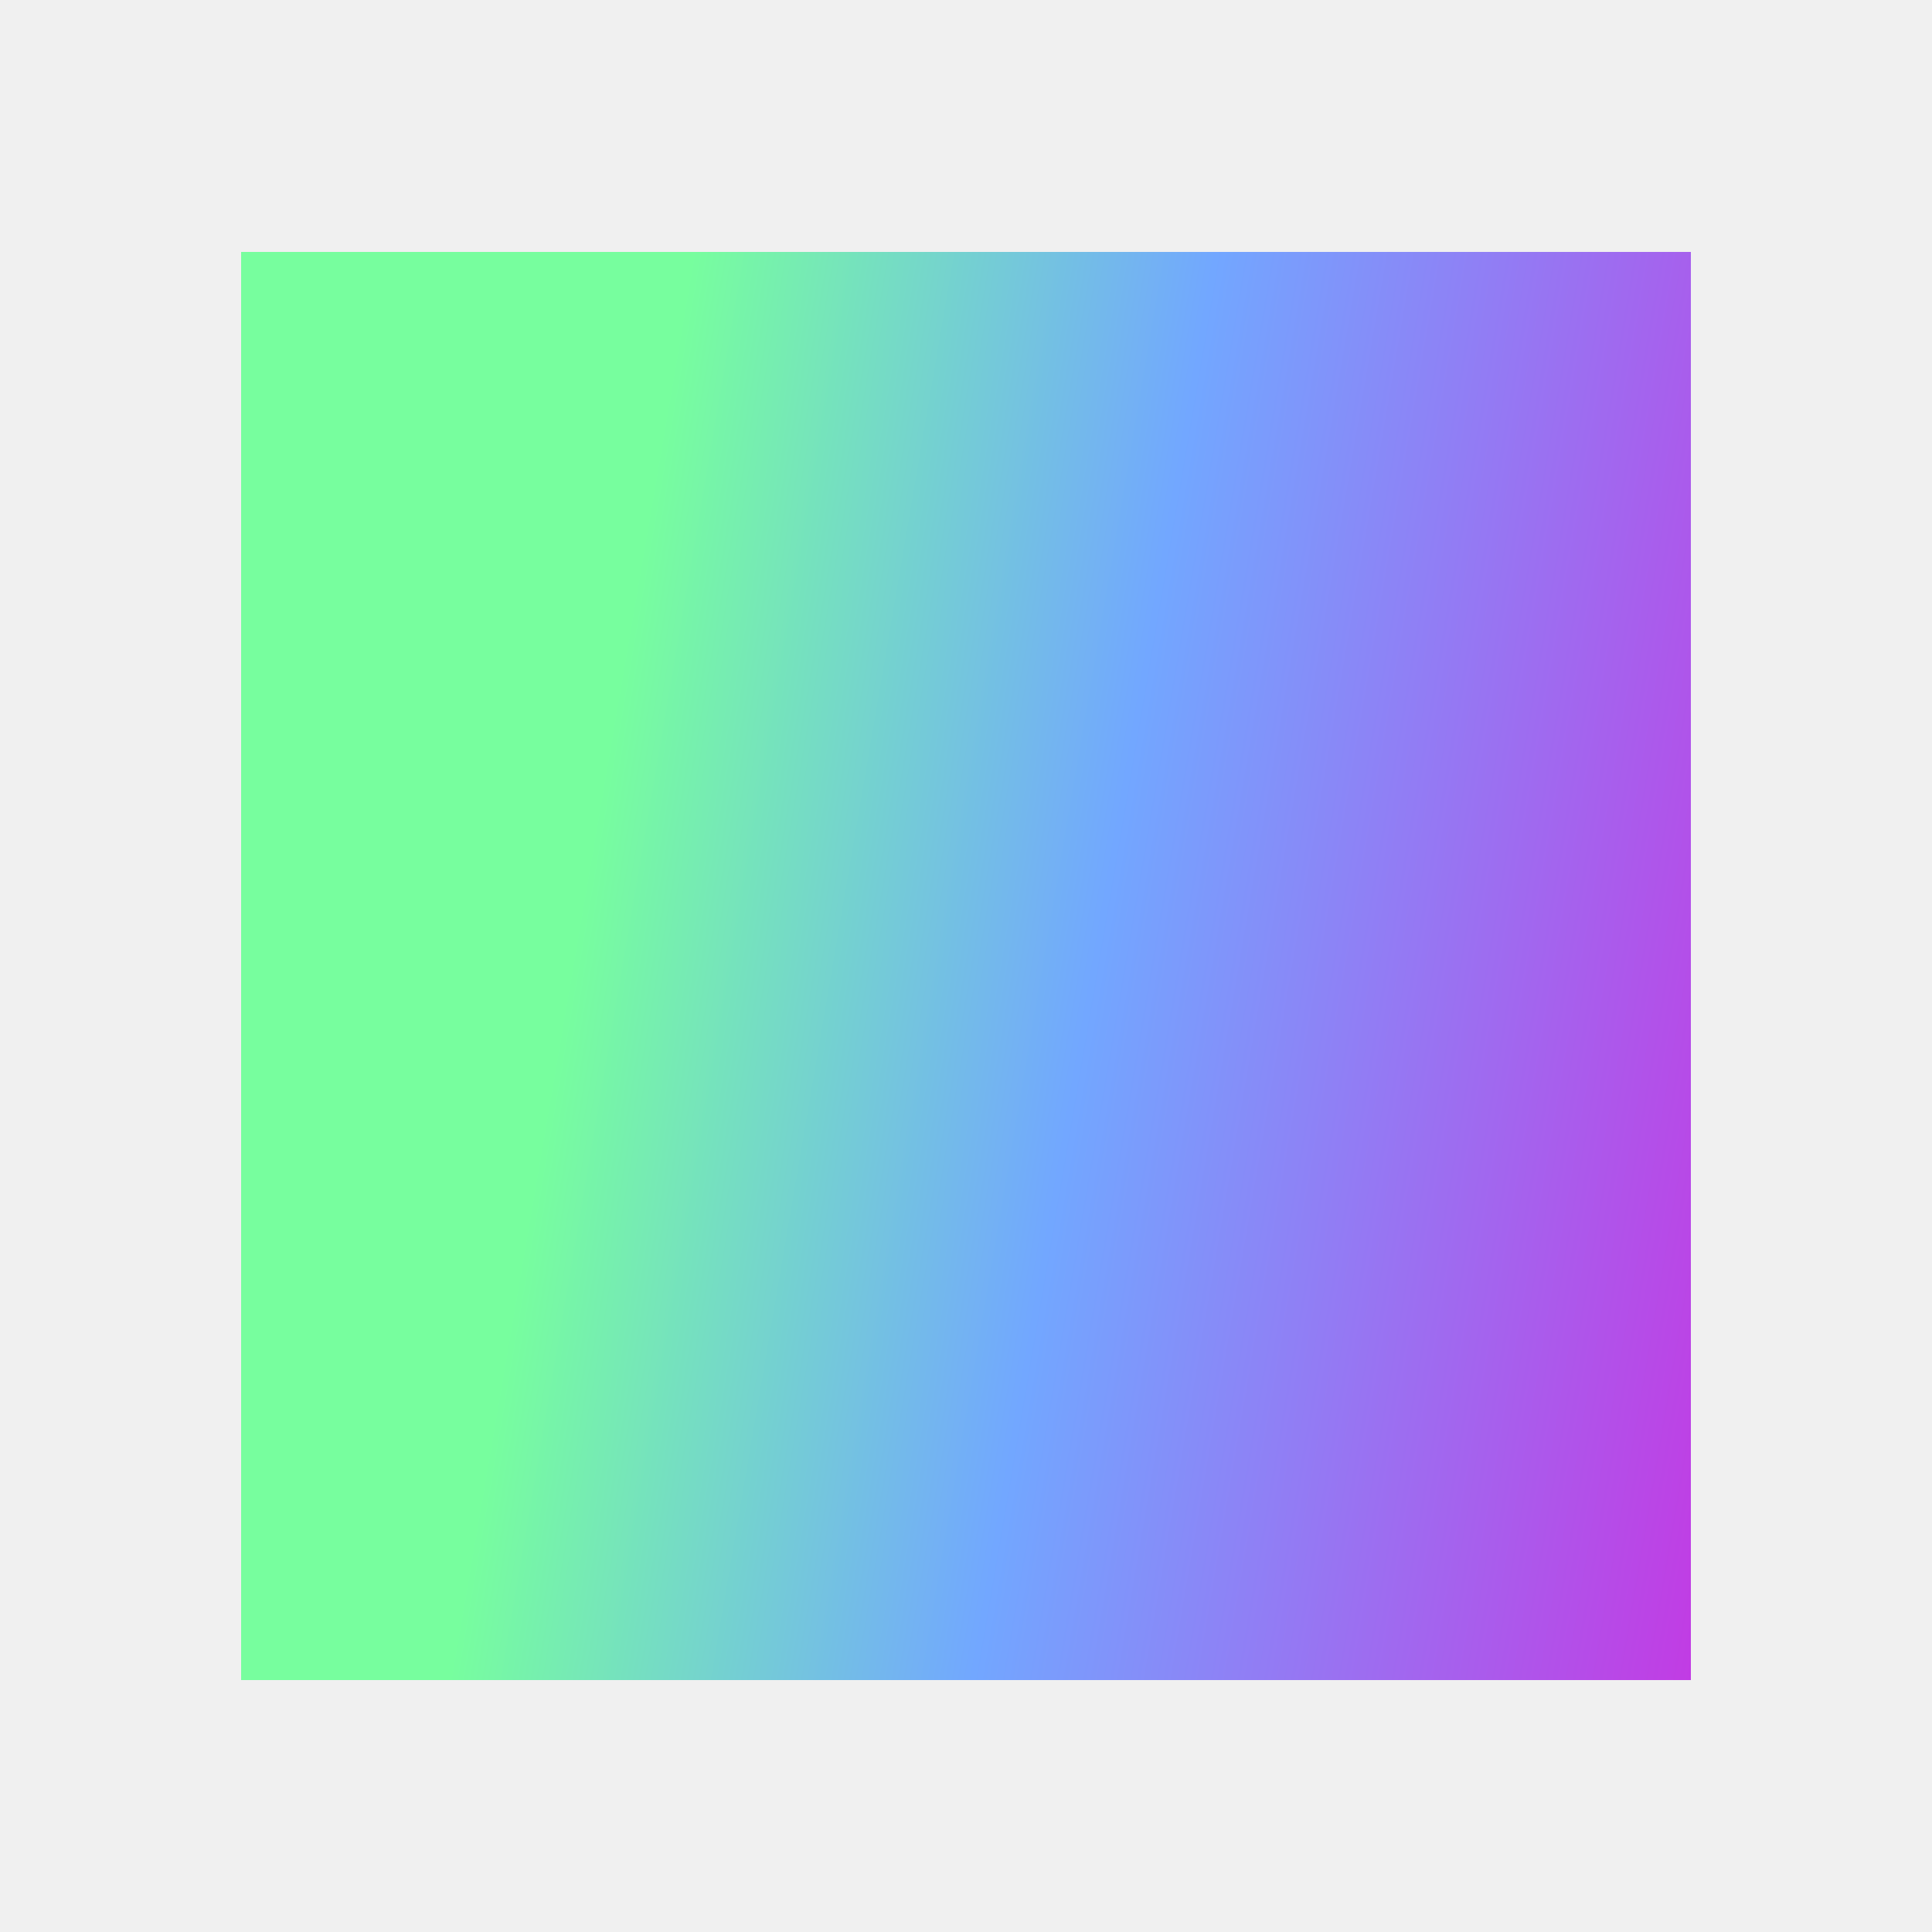
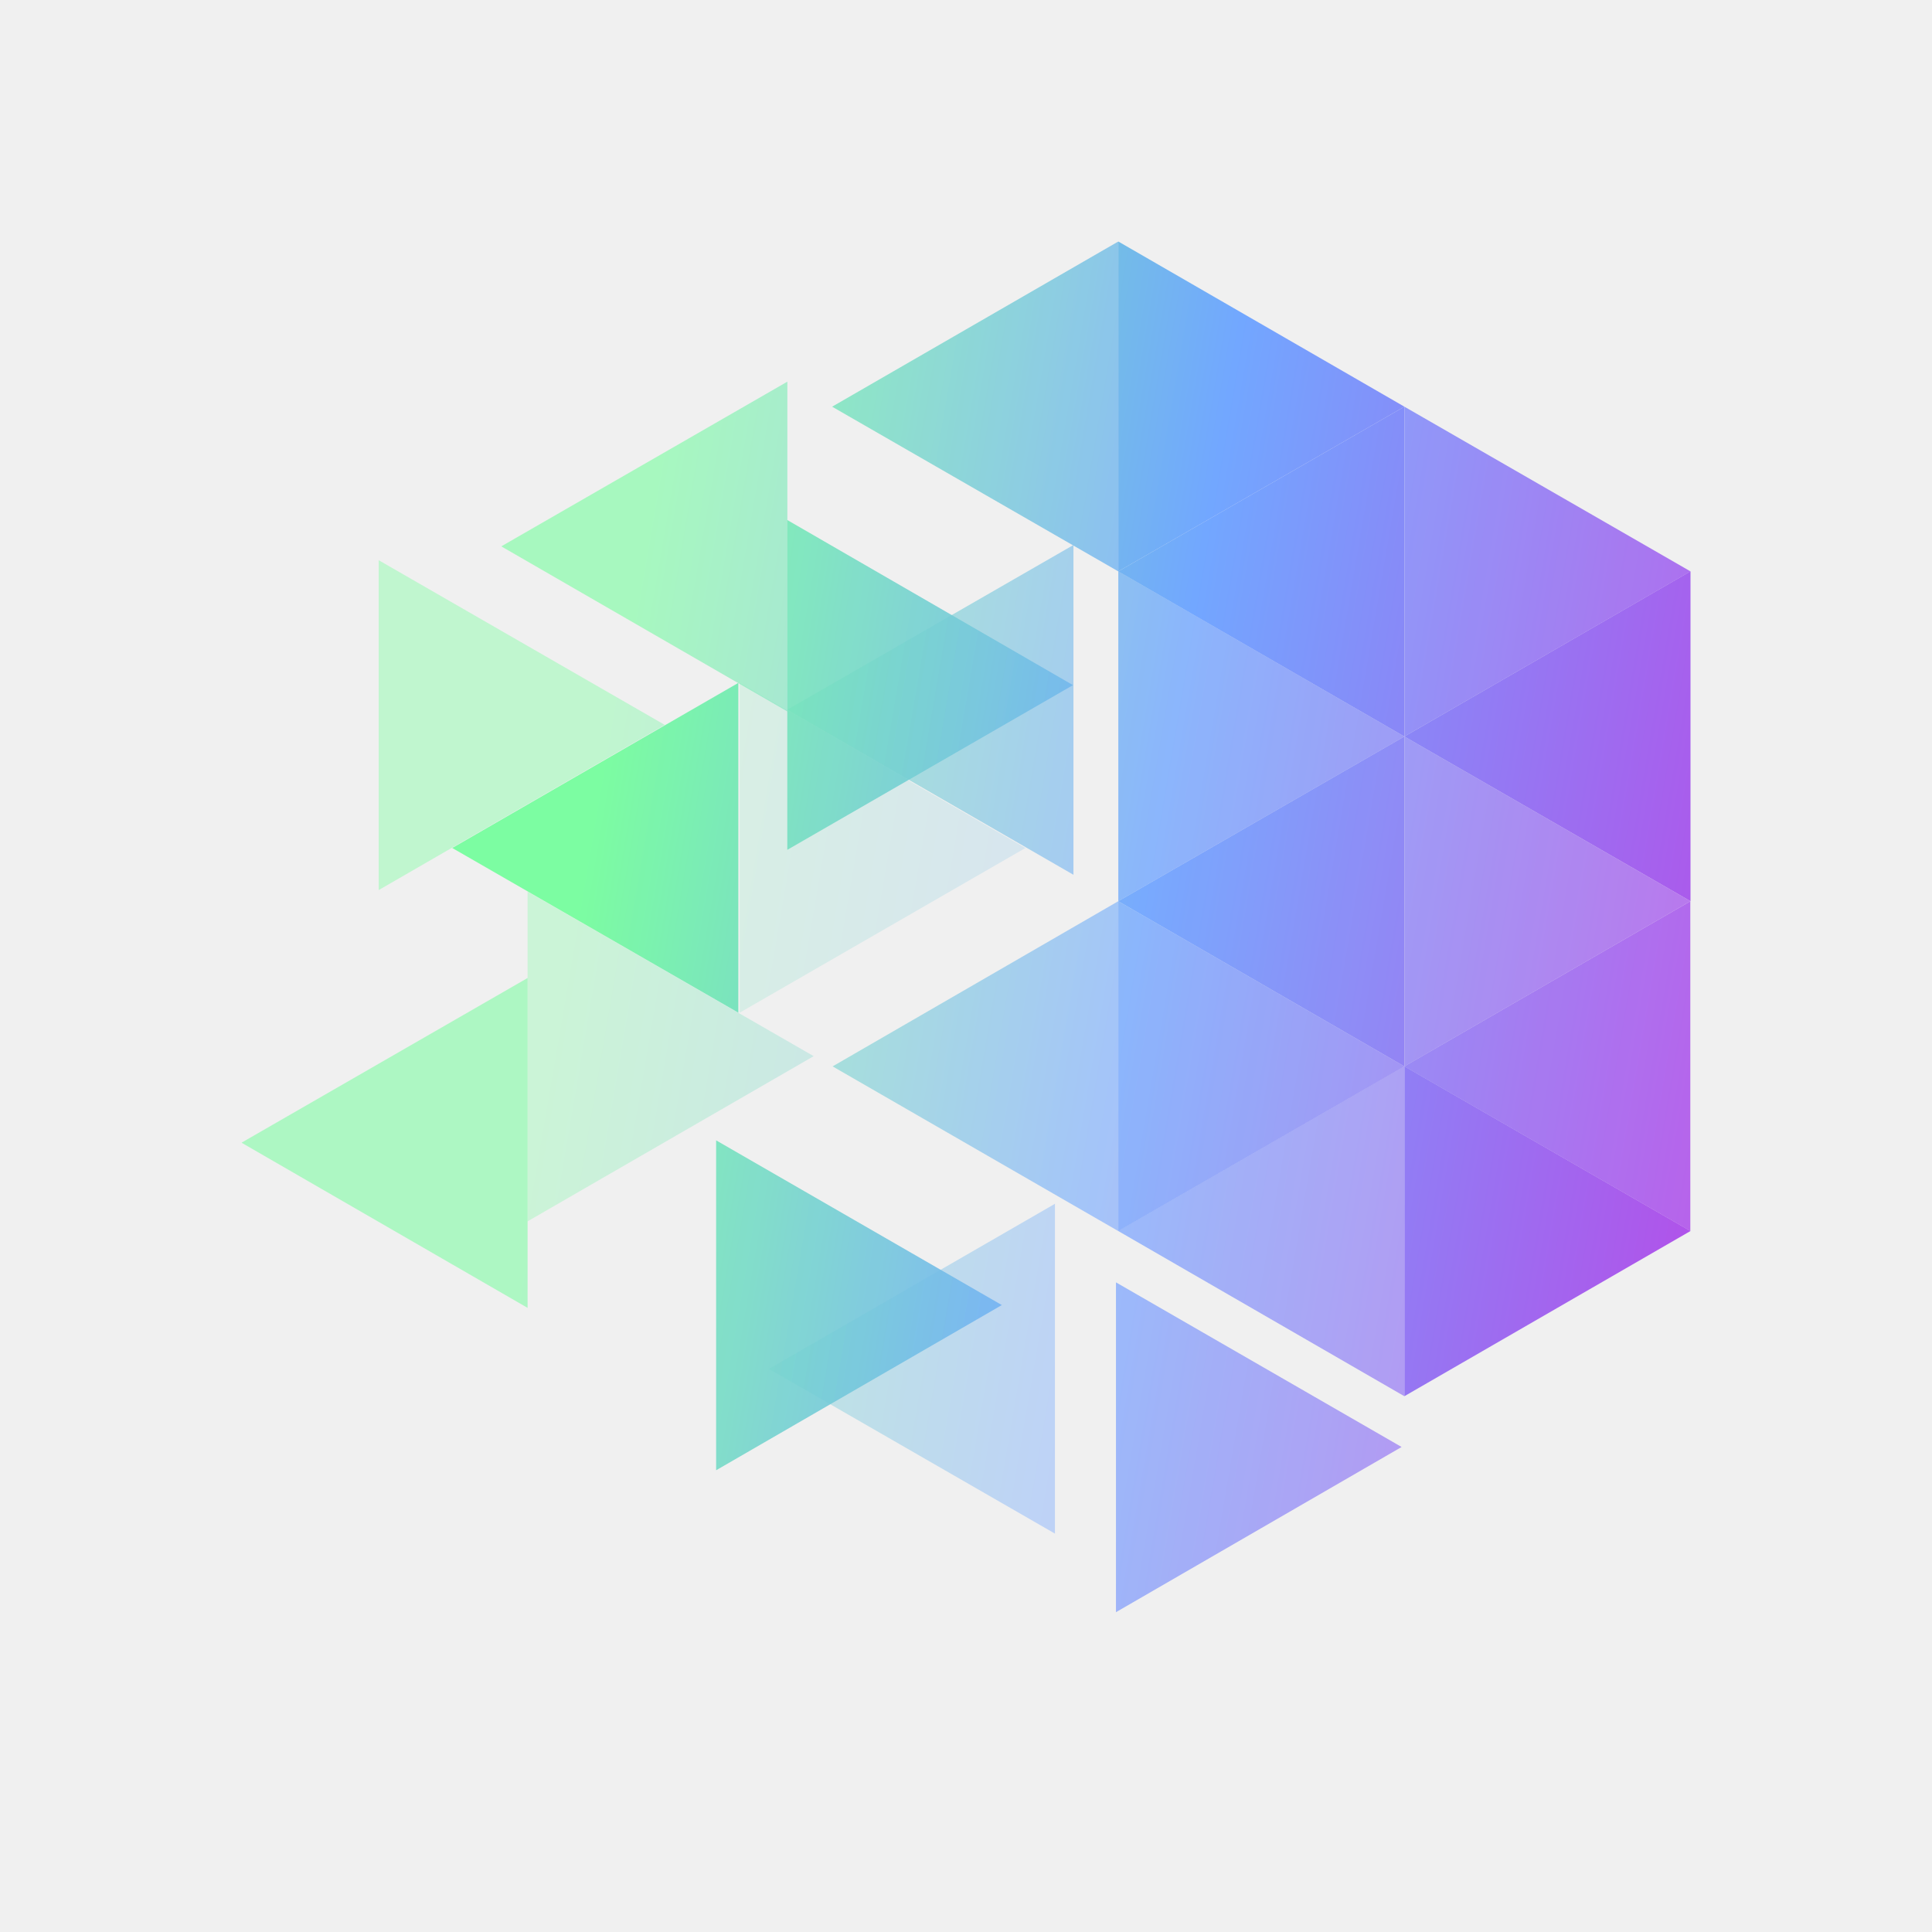
<svg xmlns="http://www.w3.org/2000/svg" width="24" height="24" viewBox="0 0 24 24" fill="none">
-   <path d="M3.255 4.018H19.983V19.841H3.255V4.018Z" fill="black" />
-   <path d="M13.377 4.018V7.826L16.68 5.924L13.377 4.018Z" fill="white" />
-   <path d="M3 3.13H21V20.87H3V3.13Z" fill="url(#paint0_linear_328_59278)" />
-   <path opacity="0.9" d="M16.68 5.924V9.732L19.983 7.826L16.68 5.924Z" fill="white" />
-   <path d="M3 3.13H21V20.87H3V3.13Z" fill="url(#paint1_linear_328_59278)" />
-   <path opacity="0.8" d="M13.377 7.825V11.633L16.68 9.732L13.377 7.825Z" fill="white" />
-   <path d="M3 3.13H21V20.87H3V3.13Z" fill="url(#paint2_linear_328_59278)" />
-   <path opacity="0.8" d="M16.68 9.732V13.54L19.983 11.633L16.68 9.732Z" fill="white" />
-   <path d="M3 3.13H21V20.87H3V3.13Z" fill="url(#paint3_linear_328_59278)" />
-   <path opacity="0.8" d="M13.377 11.634V15.441L16.68 13.54L13.377 11.634Z" fill="white" />
-   <path d="M3 3.13H21V20.87H3V3.13Z" fill="url(#paint4_linear_328_59278)" />
-   <path d="M16.68 13.54V17.347L19.983 15.441L16.68 13.54Z" fill="white" />
-   <path d="M3 3.13H21V20.87H3V3.13Z" fill="url(#paint5_linear_328_59278)" />
-   <path opacity="0.4" d="M4.838 7.697V11.505L8.141 9.598L4.838 7.697Z" fill="white" />
-   <path d="M3 3.13H21V20.87H3V3.13Z" fill="url(#paint6_linear_328_59278)" />
-   <path opacity="0.2" d="M9.007 9.113V12.92L12.304 11.019L9.007 9.113Z" fill="white" />
-   <path d="M3 3.13H21V20.87H3V3.13Z" fill="url(#paint7_linear_328_59278)" />
-   <path opacity="0.3" d="M6.558 11.521V15.329L9.861 13.423L6.558 11.521Z" fill="white" />
-   <path d="M3 3.13H21V20.87H3V3.13Z" fill="url(#paint8_linear_328_59278)" />
-   <path opacity="0.9" d="M8.734 14.395V18.202L12.032 16.296L8.734 14.395Z" fill="white" />
-   <path d="M3 3.13H21V20.87H3V3.13Z" fill="url(#paint9_linear_328_59278)" />
-   <path opacity="0.7" d="M13.35 16.034V19.841L16.648 17.934L13.35 16.034Z" fill="white" />
-   <path d="M3 3.13H21V20.87H3V3.13Z" fill="url(#paint10_linear_328_59278)" />
-   <path opacity="0.9" d="M9.556 7.233V11.04L12.853 9.139L9.556 7.233Z" fill="white" />
-   <path d="M3 3.13H21V20.87H3V3.13Z" fill="url(#paint11_linear_328_59278)" />
-   <path opacity="0.8" d="M13.377 4.018V7.826L10.074 5.924L13.377 4.018Z" fill="white" />
-   <path d="M3 3.13H21V20.87H3V3.13Z" fill="url(#paint12_linear_328_59278)" />
-   <path opacity="0.6" d="M9.557 5.636V9.442L6.253 7.537L9.557 5.636Z" fill="white" />
-   <path d="M3 3.13H21V20.87H3V3.13Z" fill="url(#paint13_linear_328_59278)" />
-   <path opacity="0.6" d="M12.859 7.521V11.329L9.556 9.422L12.859 7.521Z" fill="white" />
-   <path d="M3 3.13H21V20.87H3V3.13Z" fill="url(#paint14_linear_328_59278)" />
-   <path opacity="0.95" d="M8.991 9.113V12.92L5.688 11.019L8.991 9.113Z" fill="white" />
-   <path d="M3 3.13H21V20.87H3V3.13Z" fill="url(#paint15_linear_328_59278)" />
-   <path opacity="0.6" d="M13.377 11.634V15.441L10.079 13.54L13.377 11.634Z" fill="white" />
-   <path d="M3 3.13H21V20.87H3V3.13Z" fill="url(#paint16_linear_328_59278)" />
-   <path opacity="0.55" d="M6.558 12.52V16.328L3.255 14.421L6.558 12.52Z" fill="white" />
-   <path d="M3 3.13H21V20.87H3V3.13Z" fill="url(#paint17_linear_328_59278)" />
-   <path d="M19.982 7.825V11.633L16.679 9.732L19.982 7.825Z" fill="white" />
-   <path d="M3 3.13H21V20.87H3V3.13Z" fill="url(#paint18_linear_328_59278)" />
-   <path opacity="0.95" d="M16.679 9.732V13.54L13.376 11.633L16.679 9.732Z" fill="white" />
-   <path d="M3 3.13H21V20.87H3V3.13Z" fill="url(#paint19_linear_328_59278)" />
-   <path opacity="0.9" d="M19.982 11.634V15.441L16.679 13.54L19.982 11.634Z" fill="white" />
-   <path d="M3 3.13H21V20.87H3V3.13Z" fill="url(#paint20_linear_328_59278)" />
-   <path opacity="0.7" d="M16.679 13.54V17.347L13.376 15.441L16.679 13.54Z" fill="white" />
-   <path d="M3 3.13H21V20.87H3V3.13Z" fill="url(#paint21_linear_328_59278)" />
-   <path opacity="0.4" d="M12.645 15.126V18.934L9.342 17.033L12.645 15.126Z" fill="white" />
-   <path d="M3 3.13H21V20.87H3V3.13Z" fill="url(#paint22_linear_328_59278)" />
-   <path d="M16.679 5.924V9.732L13.376 7.826L16.679 5.924Z" fill="white" />
-   <path d="M3 3.13H21V20.87H3V3.13Z" fill="url(#paint23_linear_328_59278)" />
+   <mask id="mask0_328_59278" style="mask-type:alpha" maskUnits="userSpaceOnUse" x="13" y="3" width="5" height="5">
+     <path d="M13.892 3V7.098L17.446 5.052L13.892 3Z" fill="white" />
+   </mask>
+   <g mask="url(#mask0_328_59278)">
+     <path d="M22.095 2.045H2.726V21.134H22.095V2.045Z" fill="url(#paint0_linear_328_59278)" />
+   </g>
+   <mask id="mask1_328_59278" style="mask-type:alpha" maskUnits="userSpaceOnUse" x="17" y="5" width="4" height="5">
+     <path opacity="0.9" d="M17.446 5.052V9.149L21 7.098L17.446 5.052Z" fill="white" />
+   </mask>
+   <g mask="url(#mask1_328_59278)">
+     <path d="M22.095 2.045H2.726V21.134H22.095V2.045Z" fill="url(#paint1_linear_328_59278)" />
+   </g>
+   <mask id="mask2_328_59278" style="mask-type:alpha" maskUnits="userSpaceOnUse" x="13" y="7" width="5" height="5">
+     <path opacity="0.8" d="M13.892 7.097V11.195L17.446 9.149L13.892 7.097Z" fill="white" />
+   </mask>
+   <g mask="url(#mask2_328_59278)">
+     <path d="M22.095 2.045H2.726V21.134H22.095V2.045Z" fill="url(#paint2_linear_328_59278)" />
+   </g>
+   <mask id="mask3_328_59278" style="mask-type:alpha" maskUnits="userSpaceOnUse" x="17" y="9" width="4" height="5">
+     <path opacity="0.8" d="M17.446 9.149V13.247L21 11.195L17.446 9.149Z" fill="white" />
+   </mask>
+   <g mask="url(#mask3_328_59278)">
+     <path d="M22.095 2.045H2.726V21.134H22.095V2.045Z" fill="url(#paint3_linear_328_59278)" />
+   </g>
+   <mask id="mask4_328_59278" style="mask-type:alpha" maskUnits="userSpaceOnUse" x="13" y="11" width="5" height="5">
+     <path opacity="0.8" d="M13.892 11.195V15.293L17.446 13.247L13.892 11.195Z" fill="white" />
+   </mask>
+   <g mask="url(#mask4_328_59278)">
+     <path d="M22.095 2.045H2.726V21.134H22.095V2.045Z" fill="url(#paint4_linear_328_59278)" />
+   </g>
+   <mask id="mask5_328_59278" style="mask-type:alpha" maskUnits="userSpaceOnUse" x="17" y="13" width="4" height="5">
+     <path d="M17.446 13.246V17.344L21 15.292L17.446 13.246Z" fill="white" />
+   </mask>
+   <g mask="url(#mask5_328_59278)">
+     <path d="M22.095 2.045H2.726V21.134H22.095V2.045Z" fill="url(#paint5_linear_328_59278)" />
+   </g>
+   <mask id="mask6_328_59278" style="mask-type:alpha" maskUnits="userSpaceOnUse" x="4" y="6" width="5" height="6">
+     <path opacity="0.4" d="M4.704 6.959V11.057L8.258 9.005L4.704 6.959Z" fill="white" />
+   </mask>
+   <g mask="url(#mask6_328_59278)">
+     <path d="M22.095 2.045H2.726V21.134H22.095V2.045Z" fill="url(#paint6_linear_328_59278)" />
+   </g>
+   <mask id="mask7_328_59278" style="mask-type:alpha" maskUnits="userSpaceOnUse" x="9" y="8" width="4" height="5">
+     <path opacity="0.2" d="M9.189 8.483V12.58L12.738 10.534L9.189 8.483Z" fill="white" />
+   </mask>
+   <g mask="url(#mask7_328_59278)">
+     <path d="M22.095 2.045H2.726V21.134H22.095V2.045Z" fill="url(#paint7_linear_328_59278)" />
+   </g>
+   <mask id="mask8_328_59278" style="mask-type:alpha" maskUnits="userSpaceOnUse" x="6" y="11" width="5" height="5">
+     <path opacity="0.3" d="M6.554 11.075V15.172L10.108 13.12L6.554 11.075Z" fill="white" />
+   </mask>
+   <g mask="url(#mask8_328_59278)">
+     <path d="M22.095 2.045H2.726V21.134H22.095V2.045Z" fill="url(#paint8_linear_328_59278)" />
+   </g>
+   <mask id="mask9_328_59278" style="mask-type:alpha" maskUnits="userSpaceOnUse" x="8" y="14" width="5" height="5">
+     <path opacity="0.9" d="M8.896 14.166V18.264L12.445 16.212L8.896 14.166Z" fill="white" />
+   </mask>
+   <g mask="url(#mask9_328_59278)">
+     <path d="M22.095 2.045H2.726V21.134H22.095V2.045Z" fill="url(#paint9_linear_328_59278)" />
+   </g>
+   <mask id="mask10_328_59278" style="mask-type:alpha" maskUnits="userSpaceOnUse" x="13" y="15" width="5" height="6">
+     <path opacity="0.7" d="M13.863 15.93V20.027L17.411 17.975L13.863 15.93Z" fill="white" />
+   </mask>
+   <g mask="url(#mask10_328_59278)">
+     <path d="M22.095 2.045H2.726V21.134H22.095V2.045Z" fill="url(#paint10_linear_328_59278)" />
+   </g>
+   <mask id="mask11_328_59278" style="mask-type:alpha" maskUnits="userSpaceOnUse" x="9" y="6" width="5" height="5">
+     <path opacity="0.9" d="M9.78 6.46V10.557L13.329 8.511L9.78 6.46Z" fill="white" />
+   </mask>
+   <g mask="url(#mask11_328_59278)">
+     <path d="M22.095 2.045H2.726V21.134H22.095V2.045Z" fill="url(#paint11_linear_328_59278)" />
+   </g>
+   <mask id="mask12_328_59278" style="mask-type:alpha" maskUnits="userSpaceOnUse" x="10" y="3" width="4" height="5">
+     <path opacity="0.8" d="M13.892 3V7.098L10.337 5.052L13.892 3Z" fill="white" />
+   </mask>
+   <g mask="url(#mask12_328_59278)">
+     <path d="M22.095 2.045H2.726V21.134H22.095V2.045Z" fill="url(#paint12_linear_328_59278)" />
+   </g>
+   <mask id="mask13_328_59278" style="mask-type:alpha" maskUnits="userSpaceOnUse" x="6" y="4" width="4" height="5">
+     <path opacity="0.6" d="M9.781 4.741V8.838L6.227 6.787L9.781 4.741Z" fill="white" />
+   </mask>
+   <g mask="url(#mask13_328_59278)">
+     <path d="M22.095 2.045H2.726V21.134H22.095V2.045Z" fill="url(#paint13_linear_328_59278)" />
+   </g>
+   <mask id="mask14_328_59278" style="mask-type:alpha" maskUnits="userSpaceOnUse" x="9" y="6" width="5" height="5">
+     <path opacity="0.6" d="M13.335 6.77V10.867L9.78 8.816L13.335 6.77Z" fill="white" />
+   </mask>
+   <g mask="url(#mask14_328_59278)">
+     <path d="M22.095 2.045H2.726V21.134H22.095V2.045Z" fill="url(#paint14_linear_328_59278)" />
+   </g>
+   <mask id="mask15_328_59278" style="mask-type:alpha" maskUnits="userSpaceOnUse" x="5" y="8" width="5" height="5">
+     <path opacity="0.95" d="M9.172 8.483V12.58L5.618 10.534L9.172 8.483Z" fill="white" />
+   </mask>
+   <g mask="url(#mask15_328_59278)">
+     <path d="M22.095 2.045H2.726V21.134H22.095V2.045Z" fill="url(#paint15_linear_328_59278)" />
+   </g>
+   <mask id="mask16_328_59278" style="mask-type:alpha" maskUnits="userSpaceOnUse" x="10" y="11" width="4" height="5">
+     <path opacity="0.6" d="M13.892 11.195V15.293L10.343 13.247L13.892 11.195Z" fill="white" />
+   </mask>
+   <g mask="url(#mask16_328_59278)">
+     <path d="M22.095 2.045H2.726V21.134H22.095V2.045Z" fill="url(#paint16_linear_328_59278)" />
+   </g>
+   <mask id="mask17_328_59278" style="mask-type:alpha" maskUnits="userSpaceOnUse" x="3" y="12" width="4" height="5">
+     <path opacity="0.55" d="M6.554 12.149V16.247L3 14.195L6.554 12.149Z" fill="white" />
+   </mask>
+   <g mask="url(#mask17_328_59278)">
+     <path d="M22.095 2.045H2.726V21.134H22.095V2.045Z" fill="url(#paint17_linear_328_59278)" />
+   </g>
+   <mask id="mask18_328_59278" style="mask-type:alpha" maskUnits="userSpaceOnUse" x="17" y="7" width="4" height="5">
+     <path d="M21 7.097V11.195L17.445 9.149L21 7.097Z" fill="white" />
+   </mask>
+   <g mask="url(#mask18_328_59278)">
+     <path d="M22.095 2.045H2.726V21.134H22.095V2.045Z" fill="url(#paint18_linear_328_59278)" />
+   </g>
+   <mask id="mask19_328_59278" style="mask-type:alpha" maskUnits="userSpaceOnUse" x="13" y="9" width="5" height="5">
+     <path opacity="0.95" d="M17.445 9.149V13.247L13.891 11.195L17.445 9.149Z" fill="white" />
+   </mask>
+   <g mask="url(#mask19_328_59278)">
+     <path d="M22.095 2.045H2.726V21.134H22.095V2.045Z" fill="url(#paint19_linear_328_59278)" />
+   </g>
+   <mask id="mask20_328_59278" style="mask-type:alpha" maskUnits="userSpaceOnUse" x="17" y="11" width="4" height="5">
+     <path opacity="0.9" d="M21 11.195V15.293L17.445 13.247L21 11.195Z" fill="white" />
+   </mask>
+   <g mask="url(#mask20_328_59278)">
+     <path d="M22.095 2.045H2.726V21.134H22.095V2.045Z" fill="url(#paint20_linear_328_59278)" />
+   </g>
+   <mask id="mask21_328_59278" style="mask-type:alpha" maskUnits="userSpaceOnUse" x="13" y="13" width="5" height="5">
+     <path opacity="0.7" d="M17.445 13.246V17.344L13.891 15.292L17.445 13.246Z" fill="white" />
+   </mask>
+   <g mask="url(#mask21_328_59278)">
+     <path d="M22.095 2.045H2.726V21.134H22.095V2.045Z" fill="url(#paint21_linear_328_59278)" />
+   </g>
+   <mask id="mask22_328_59278" style="mask-type:alpha" maskUnits="userSpaceOnUse" x="9" y="14" width="5" height="6">
+     <path opacity="0.4" d="M13.105 14.954V19.051L9.551 17.005L13.105 14.954Z" fill="white" />
+   </mask>
+   <g mask="url(#mask22_328_59278)">
+     <path d="M22.095 2.045H2.726V21.134H22.095V2.045Z" fill="url(#paint22_linear_328_59278)" />
+   </g>
+   <mask id="mask23_328_59278" style="mask-type:alpha" maskUnits="userSpaceOnUse" x="13" y="5" width="5" height="5">
+     <path d="M17.445 5.052V9.149L13.891 7.098L17.445 5.052Z" fill="white" />
+   </mask>
+   <g mask="url(#mask23_328_59278)">
+     <path d="M22.095 2.045H2.726V21.134H22.095V2.045Z" fill="url(#paint23_linear_328_59278)" />
+   </g>
  <defs>
-     <linearGradient id="paint0_linear_328_59278" x1="5.348" y1="13.284" x2="26.491" y2="16.892" gradientUnits="userSpaceOnUse">
-       <stop offset="0.07" stop-color="#77FE9E" />
-       <stop offset="0.369" stop-color="#72A7FF" />
-       <stop offset="1" stop-color="#EC02D5" />
-     </linearGradient>
-     <linearGradient id="paint1_linear_328_59278" x1="5.348" y1="13.284" x2="26.491" y2="16.892" gradientUnits="userSpaceOnUse">
-       <stop offset="0.07" stop-color="#77FE9E" />
-       <stop offset="0.369" stop-color="#72A7FF" />
-       <stop offset="1" stop-color="#EC02D5" />
-     </linearGradient>
-     <linearGradient id="paint2_linear_328_59278" x1="5.348" y1="13.284" x2="26.491" y2="16.892" gradientUnits="userSpaceOnUse">
-       <stop offset="0.07" stop-color="#77FE9E" />
-       <stop offset="0.369" stop-color="#72A7FF" />
-       <stop offset="1" stop-color="#EC02D5" />
-     </linearGradient>
-     <linearGradient id="paint3_linear_328_59278" x1="5.348" y1="13.284" x2="26.491" y2="16.892" gradientUnits="userSpaceOnUse">
-       <stop offset="0.07" stop-color="#77FE9E" />
-       <stop offset="0.369" stop-color="#72A7FF" />
-       <stop offset="1" stop-color="#EC02D5" />
-     </linearGradient>
-     <linearGradient id="paint4_linear_328_59278" x1="5.348" y1="13.284" x2="26.491" y2="16.892" gradientUnits="userSpaceOnUse">
-       <stop offset="0.07" stop-color="#77FE9E" />
-       <stop offset="0.369" stop-color="#72A7FF" />
-       <stop offset="1" stop-color="#EC02D5" />
-     </linearGradient>
-     <linearGradient id="paint5_linear_328_59278" x1="5.348" y1="13.284" x2="26.491" y2="16.892" gradientUnits="userSpaceOnUse">
-       <stop offset="0.07" stop-color="#77FE9E" />
-       <stop offset="0.369" stop-color="#72A7FF" />
-       <stop offset="1" stop-color="#EC02D5" />
-     </linearGradient>
-     <linearGradient id="paint6_linear_328_59278" x1="5.348" y1="13.284" x2="26.491" y2="16.892" gradientUnits="userSpaceOnUse">
-       <stop offset="0.07" stop-color="#77FE9E" />
-       <stop offset="0.369" stop-color="#72A7FF" />
-       <stop offset="1" stop-color="#EC02D5" />
-     </linearGradient>
-     <linearGradient id="paint7_linear_328_59278" x1="5.348" y1="13.284" x2="26.49" y2="16.892" gradientUnits="userSpaceOnUse">
-       <stop offset="0.07" stop-color="#77FE9E" />
-       <stop offset="0.369" stop-color="#72A7FF" />
-       <stop offset="1" stop-color="#EC02D5" />
-     </linearGradient>
-     <linearGradient id="paint8_linear_328_59278" x1="5.348" y1="13.284" x2="26.491" y2="16.892" gradientUnits="userSpaceOnUse">
-       <stop offset="0.07" stop-color="#77FE9E" />
-       <stop offset="0.369" stop-color="#72A7FF" />
-       <stop offset="1" stop-color="#EC02D5" />
-     </linearGradient>
-     <linearGradient id="paint9_linear_328_59278" x1="5.348" y1="13.284" x2="26.491" y2="16.892" gradientUnits="userSpaceOnUse">
-       <stop offset="0.07" stop-color="#77FE9E" />
-       <stop offset="0.369" stop-color="#72A7FF" />
-       <stop offset="1" stop-color="#EC02D5" />
-     </linearGradient>
-     <linearGradient id="paint10_linear_328_59278" x1="5.348" y1="13.284" x2="26.491" y2="16.892" gradientUnits="userSpaceOnUse">
-       <stop offset="0.07" stop-color="#77FE9E" />
-       <stop offset="0.369" stop-color="#72A7FF" />
-       <stop offset="1" stop-color="#EC02D5" />
-     </linearGradient>
-     <linearGradient id="paint11_linear_328_59278" x1="5.348" y1="13.284" x2="26.49" y2="16.892" gradientUnits="userSpaceOnUse">
-       <stop offset="0.07" stop-color="#77FE9E" />
-       <stop offset="0.369" stop-color="#72A7FF" />
-       <stop offset="1" stop-color="#EC02D5" />
-     </linearGradient>
-     <linearGradient id="paint12_linear_328_59278" x1="5.348" y1="13.284" x2="26.491" y2="16.892" gradientUnits="userSpaceOnUse">
-       <stop offset="0.07" stop-color="#77FE9E" />
-       <stop offset="0.369" stop-color="#72A7FF" />
-       <stop offset="1" stop-color="#EC02D5" />
-     </linearGradient>
-     <linearGradient id="paint13_linear_328_59278" x1="5.348" y1="13.284" x2="26.49" y2="16.892" gradientUnits="userSpaceOnUse">
-       <stop offset="0.07" stop-color="#77FE9E" />
-       <stop offset="0.369" stop-color="#72A7FF" />
-       <stop offset="1" stop-color="#EC02D5" />
-     </linearGradient>
-     <linearGradient id="paint14_linear_328_59278" x1="5.348" y1="13.284" x2="26.491" y2="16.892" gradientUnits="userSpaceOnUse">
-       <stop offset="0.07" stop-color="#77FE9E" />
-       <stop offset="0.369" stop-color="#72A7FF" />
-       <stop offset="1" stop-color="#EC02D5" />
-     </linearGradient>
-     <linearGradient id="paint15_linear_328_59278" x1="5.348" y1="13.284" x2="26.491" y2="16.892" gradientUnits="userSpaceOnUse">
-       <stop offset="0.07" stop-color="#77FE9E" />
-       <stop offset="0.369" stop-color="#72A7FF" />
-       <stop offset="1" stop-color="#EC02D5" />
-     </linearGradient>
-     <linearGradient id="paint16_linear_328_59278" x1="5.348" y1="13.284" x2="26.49" y2="16.892" gradientUnits="userSpaceOnUse">
-       <stop offset="0.07" stop-color="#77FE9E" />
-       <stop offset="0.369" stop-color="#72A7FF" />
-       <stop offset="1" stop-color="#EC02D5" />
-     </linearGradient>
-     <linearGradient id="paint17_linear_328_59278" x1="5.348" y1="13.284" x2="26.491" y2="16.892" gradientUnits="userSpaceOnUse">
-       <stop offset="0.07" stop-color="#77FE9E" />
-       <stop offset="0.369" stop-color="#72A7FF" />
-       <stop offset="1" stop-color="#EC02D5" />
-     </linearGradient>
-     <linearGradient id="paint18_linear_328_59278" x1="5.348" y1="13.284" x2="26.49" y2="16.892" gradientUnits="userSpaceOnUse">
-       <stop offset="0.07" stop-color="#77FE9E" />
-       <stop offset="0.369" stop-color="#72A7FF" />
-       <stop offset="1" stop-color="#EC02D5" />
-     </linearGradient>
-     <linearGradient id="paint19_linear_328_59278" x1="5.348" y1="13.284" x2="26.49" y2="16.892" gradientUnits="userSpaceOnUse">
-       <stop offset="0.07" stop-color="#77FE9E" />
-       <stop offset="0.369" stop-color="#72A7FF" />
-       <stop offset="1" stop-color="#EC02D5" />
-     </linearGradient>
-     <linearGradient id="paint20_linear_328_59278" x1="5.348" y1="13.284" x2="26.49" y2="16.892" gradientUnits="userSpaceOnUse">
-       <stop offset="0.07" stop-color="#77FE9E" />
-       <stop offset="0.369" stop-color="#72A7FF" />
-       <stop offset="1" stop-color="#EC02D5" />
-     </linearGradient>
-     <linearGradient id="paint21_linear_328_59278" x1="5.348" y1="13.284" x2="26.49" y2="16.892" gradientUnits="userSpaceOnUse">
-       <stop offset="0.07" stop-color="#77FE9E" />
-       <stop offset="0.369" stop-color="#72A7FF" />
-       <stop offset="1" stop-color="#EC02D5" />
-     </linearGradient>
-     <linearGradient id="paint22_linear_328_59278" x1="5.348" y1="13.284" x2="26.491" y2="16.892" gradientUnits="userSpaceOnUse">
-       <stop offset="0.07" stop-color="#77FE9E" />
-       <stop offset="0.369" stop-color="#72A7FF" />
-       <stop offset="1" stop-color="#EC02D5" />
-     </linearGradient>
-     <linearGradient id="paint23_linear_328_59278" x1="5.348" y1="13.284" x2="26.49" y2="16.892" gradientUnits="userSpaceOnUse">
+     <linearGradient id="paint0_linear_328_59278" x1="5.252" y1="12.971" x2="28.003" y2="16.854" gradientUnits="userSpaceOnUse">
+       <stop offset="0.07" stop-color="#77FE9E" />
+       <stop offset="0.369" stop-color="#72A7FF" />
+       <stop offset="1" stop-color="#EC02D5" />
+     </linearGradient>
+     <linearGradient id="paint1_linear_328_59278" x1="5.252" y1="12.971" x2="28.003" y2="16.854" gradientUnits="userSpaceOnUse">
+       <stop offset="0.07" stop-color="#77FE9E" />
+       <stop offset="0.369" stop-color="#72A7FF" />
+       <stop offset="1" stop-color="#EC02D5" />
+     </linearGradient>
+     <linearGradient id="paint2_linear_328_59278" x1="5.252" y1="12.971" x2="28.003" y2="16.854" gradientUnits="userSpaceOnUse">
+       <stop offset="0.07" stop-color="#77FE9E" />
+       <stop offset="0.369" stop-color="#72A7FF" />
+       <stop offset="1" stop-color="#EC02D5" />
+     </linearGradient>
+     <linearGradient id="paint3_linear_328_59278" x1="5.252" y1="12.971" x2="28.003" y2="16.854" gradientUnits="userSpaceOnUse">
+       <stop offset="0.07" stop-color="#77FE9E" />
+       <stop offset="0.369" stop-color="#72A7FF" />
+       <stop offset="1" stop-color="#EC02D5" />
+     </linearGradient>
+     <linearGradient id="paint4_linear_328_59278" x1="5.252" y1="12.971" x2="28.003" y2="16.854" gradientUnits="userSpaceOnUse">
+       <stop offset="0.07" stop-color="#77FE9E" />
+       <stop offset="0.369" stop-color="#72A7FF" />
+       <stop offset="1" stop-color="#EC02D5" />
+     </linearGradient>
+     <linearGradient id="paint5_linear_328_59278" x1="5.252" y1="12.971" x2="28.003" y2="16.854" gradientUnits="userSpaceOnUse">
+       <stop offset="0.07" stop-color="#77FE9E" />
+       <stop offset="0.369" stop-color="#72A7FF" />
+       <stop offset="1" stop-color="#EC02D5" />
+     </linearGradient>
+     <linearGradient id="paint6_linear_328_59278" x1="5.252" y1="12.971" x2="28.003" y2="16.854" gradientUnits="userSpaceOnUse">
+       <stop offset="0.07" stop-color="#77FE9E" />
+       <stop offset="0.369" stop-color="#72A7FF" />
+       <stop offset="1" stop-color="#EC02D5" />
+     </linearGradient>
+     <linearGradient id="paint7_linear_328_59278" x1="5.252" y1="12.971" x2="28.003" y2="16.854" gradientUnits="userSpaceOnUse">
+       <stop offset="0.07" stop-color="#77FE9E" />
+       <stop offset="0.369" stop-color="#72A7FF" />
+       <stop offset="1" stop-color="#EC02D5" />
+     </linearGradient>
+     <linearGradient id="paint8_linear_328_59278" x1="5.252" y1="12.971" x2="28.003" y2="16.854" gradientUnits="userSpaceOnUse">
+       <stop offset="0.07" stop-color="#77FE9E" />
+       <stop offset="0.369" stop-color="#72A7FF" />
+       <stop offset="1" stop-color="#EC02D5" />
+     </linearGradient>
+     <linearGradient id="paint9_linear_328_59278" x1="5.252" y1="12.971" x2="28.003" y2="16.854" gradientUnits="userSpaceOnUse">
+       <stop offset="0.07" stop-color="#77FE9E" />
+       <stop offset="0.369" stop-color="#72A7FF" />
+       <stop offset="1" stop-color="#EC02D5" />
+     </linearGradient>
+     <linearGradient id="paint10_linear_328_59278" x1="5.252" y1="12.971" x2="28.003" y2="16.854" gradientUnits="userSpaceOnUse">
+       <stop offset="0.07" stop-color="#77FE9E" />
+       <stop offset="0.369" stop-color="#72A7FF" />
+       <stop offset="1" stop-color="#EC02D5" />
+     </linearGradient>
+     <linearGradient id="paint11_linear_328_59278" x1="5.252" y1="12.971" x2="28.003" y2="16.854" gradientUnits="userSpaceOnUse">
+       <stop offset="0.07" stop-color="#77FE9E" />
+       <stop offset="0.369" stop-color="#72A7FF" />
+       <stop offset="1" stop-color="#EC02D5" />
+     </linearGradient>
+     <linearGradient id="paint12_linear_328_59278" x1="5.252" y1="12.971" x2="28.003" y2="16.854" gradientUnits="userSpaceOnUse">
+       <stop offset="0.07" stop-color="#77FE9E" />
+       <stop offset="0.369" stop-color="#72A7FF" />
+       <stop offset="1" stop-color="#EC02D5" />
+     </linearGradient>
+     <linearGradient id="paint13_linear_328_59278" x1="5.252" y1="12.971" x2="28.003" y2="16.854" gradientUnits="userSpaceOnUse">
+       <stop offset="0.07" stop-color="#77FE9E" />
+       <stop offset="0.369" stop-color="#72A7FF" />
+       <stop offset="1" stop-color="#EC02D5" />
+     </linearGradient>
+     <linearGradient id="paint14_linear_328_59278" x1="5.252" y1="12.971" x2="28.003" y2="16.854" gradientUnits="userSpaceOnUse">
+       <stop offset="0.07" stop-color="#77FE9E" />
+       <stop offset="0.369" stop-color="#72A7FF" />
+       <stop offset="1" stop-color="#EC02D5" />
+     </linearGradient>
+     <linearGradient id="paint15_linear_328_59278" x1="5.252" y1="12.971" x2="28.003" y2="16.854" gradientUnits="userSpaceOnUse">
+       <stop offset="0.07" stop-color="#77FE9E" />
+       <stop offset="0.369" stop-color="#72A7FF" />
+       <stop offset="1" stop-color="#EC02D5" />
+     </linearGradient>
+     <linearGradient id="paint16_linear_328_59278" x1="5.252" y1="12.971" x2="28.003" y2="16.854" gradientUnits="userSpaceOnUse">
+       <stop offset="0.07" stop-color="#77FE9E" />
+       <stop offset="0.369" stop-color="#72A7FF" />
+       <stop offset="1" stop-color="#EC02D5" />
+     </linearGradient>
+     <linearGradient id="paint17_linear_328_59278" x1="5.252" y1="12.971" x2="28.003" y2="16.854" gradientUnits="userSpaceOnUse">
+       <stop offset="0.07" stop-color="#77FE9E" />
+       <stop offset="0.369" stop-color="#72A7FF" />
+       <stop offset="1" stop-color="#EC02D5" />
+     </linearGradient>
+     <linearGradient id="paint18_linear_328_59278" x1="5.252" y1="12.971" x2="28.003" y2="16.854" gradientUnits="userSpaceOnUse">
+       <stop offset="0.07" stop-color="#77FE9E" />
+       <stop offset="0.369" stop-color="#72A7FF" />
+       <stop offset="1" stop-color="#EC02D5" />
+     </linearGradient>
+     <linearGradient id="paint19_linear_328_59278" x1="5.252" y1="12.971" x2="28.003" y2="16.854" gradientUnits="userSpaceOnUse">
+       <stop offset="0.07" stop-color="#77FE9E" />
+       <stop offset="0.369" stop-color="#72A7FF" />
+       <stop offset="1" stop-color="#EC02D5" />
+     </linearGradient>
+     <linearGradient id="paint20_linear_328_59278" x1="5.252" y1="12.971" x2="28.003" y2="16.854" gradientUnits="userSpaceOnUse">
+       <stop offset="0.07" stop-color="#77FE9E" />
+       <stop offset="0.369" stop-color="#72A7FF" />
+       <stop offset="1" stop-color="#EC02D5" />
+     </linearGradient>
+     <linearGradient id="paint21_linear_328_59278" x1="5.252" y1="12.971" x2="28.003" y2="16.854" gradientUnits="userSpaceOnUse">
+       <stop offset="0.07" stop-color="#77FE9E" />
+       <stop offset="0.369" stop-color="#72A7FF" />
+       <stop offset="1" stop-color="#EC02D5" />
+     </linearGradient>
+     <linearGradient id="paint22_linear_328_59278" x1="5.252" y1="12.971" x2="28.003" y2="16.854" gradientUnits="userSpaceOnUse">
+       <stop offset="0.07" stop-color="#77FE9E" />
+       <stop offset="0.369" stop-color="#72A7FF" />
+       <stop offset="1" stop-color="#EC02D5" />
+     </linearGradient>
+     <linearGradient id="paint23_linear_328_59278" x1="5.252" y1="12.971" x2="28.003" y2="16.854" gradientUnits="userSpaceOnUse">
      <stop offset="0.07" stop-color="#77FE9E" />
      <stop offset="0.369" stop-color="#72A7FF" />
      <stop offset="1" stop-color="#EC02D5" />
    </linearGradient>
  </defs>
</svg>
